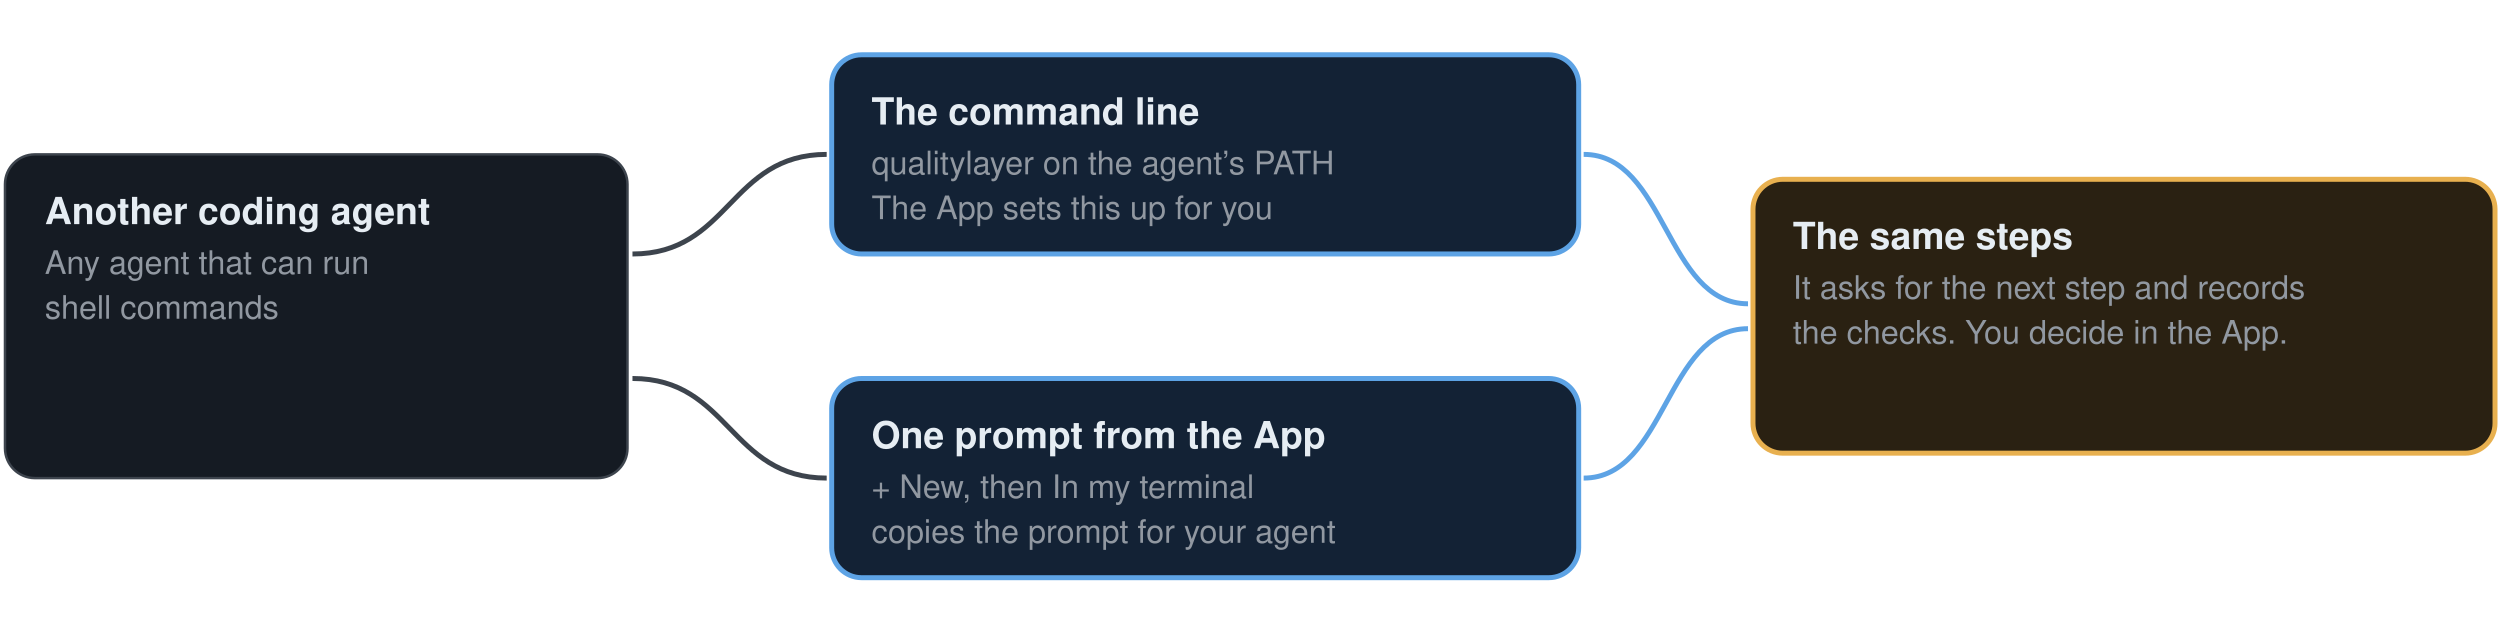
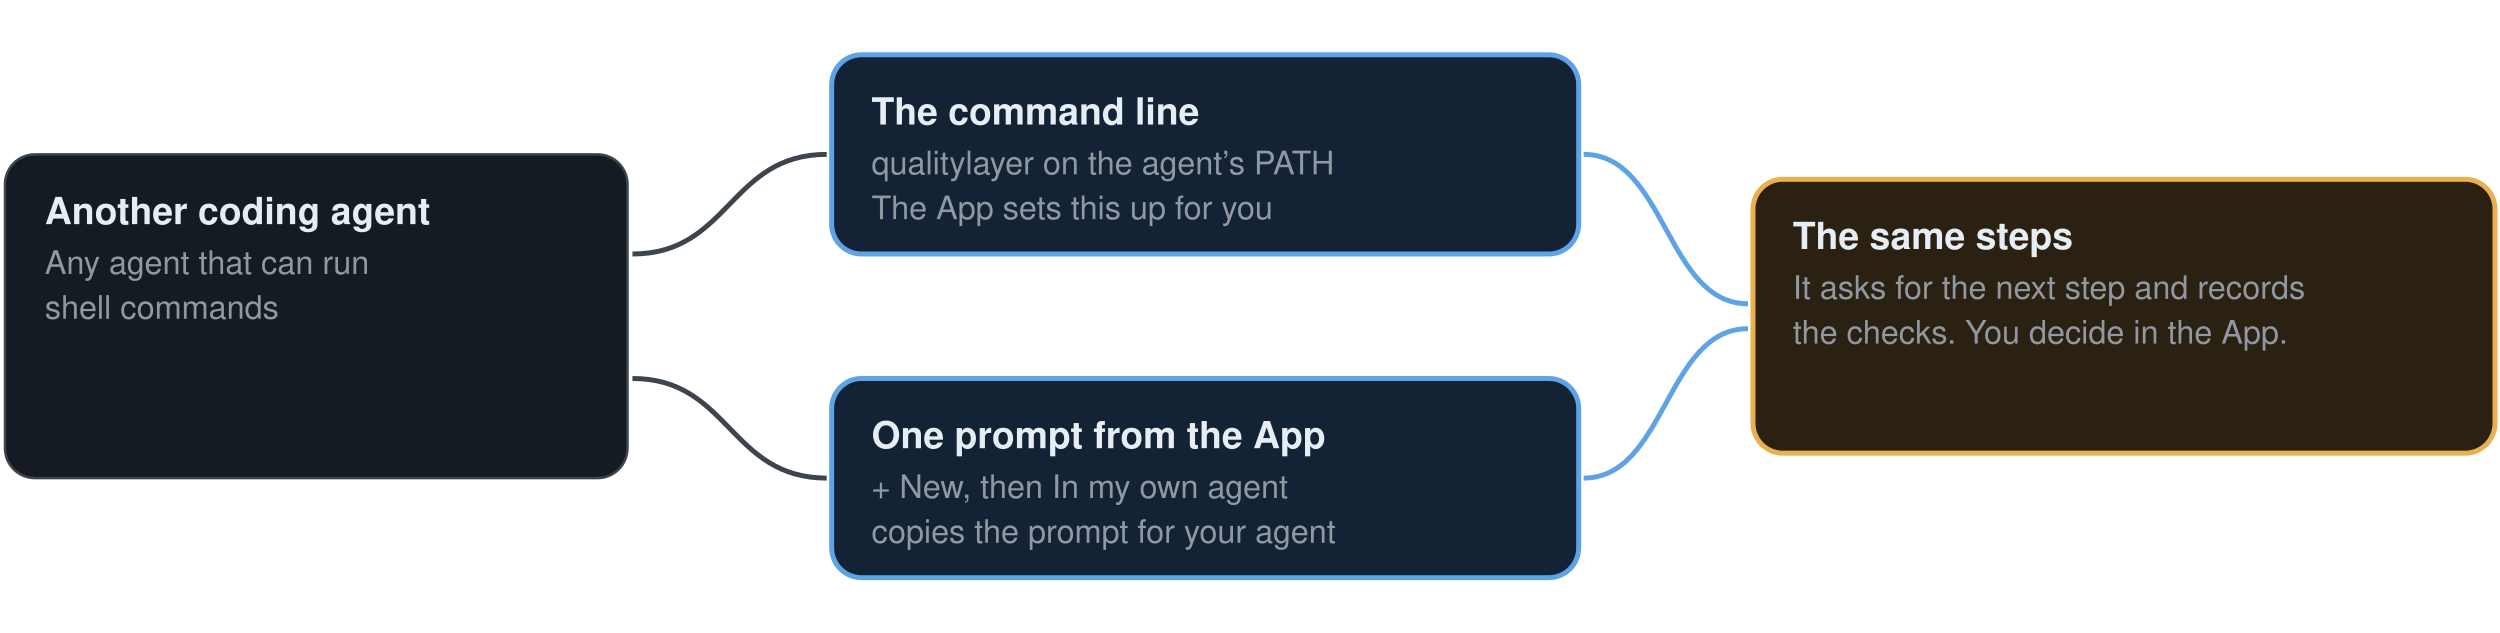
<svg xmlns="http://www.w3.org/2000/svg" style="background:#0d1117" width="1004" height="254" viewBox="-2 -2 1004 254" role="img" aria-label="Connecting another coding agent: any agent that runs shell commands needs the qualitylayer command on its path and one prompt from the App; then it follows the same steps and you decide in the App">
  <rect x="0" y="60" width="250" height="130" rx="12" fill="#151b23" stroke="#3d444d" stroke-width="1" />
  <text x="16" y="88" font-family="-apple-system, BlinkMacSystemFont, 'Segoe UI', 'Helvetica Neue', Helvetica, Arial, sans-serif" font-size="15" font-weight="650" fill="#e6edf3" text-anchor="start">Another coding agent</text>
  <text x="16" y="108" font-family="-apple-system, BlinkMacSystemFont, 'Segoe UI', 'Helvetica Neue', Helvetica, Arial, sans-serif" font-size="13" font-weight="400" fill="#9198a1" text-anchor="start">Any agent that can run</text>
  <text x="16" y="126" font-family="-apple-system, BlinkMacSystemFont, 'Segoe UI', 'Helvetica Neue', Helvetica, Arial, sans-serif" font-size="13" font-weight="400" fill="#9198a1" text-anchor="start">shell commands</text>
  <path d="M252 100 C291.0 100 291.0 60 330 60" fill="none" stroke="#3d444d" stroke-width="2" />
  <path d="M252 150 C291.0 150 291.0 190 330 190" fill="none" stroke="#3d444d" stroke-width="2" />
  <rect x="332" y="20" width="300" height="80" rx="12" fill="#132235" stroke="#5da3e5" stroke-width="2" />
  <text x="348" y="48" font-family="-apple-system, BlinkMacSystemFont, 'Segoe UI', 'Helvetica Neue', Helvetica, Arial, sans-serif" font-size="15" font-weight="650" fill="#e6edf3" text-anchor="start">The command line</text>
  <text x="348" y="68" font-family="-apple-system, BlinkMacSystemFont, 'Segoe UI', 'Helvetica Neue', Helvetica, Arial, sans-serif" font-size="13" font-weight="400" fill="#9198a1" text-anchor="start">qualitylayer on the agent’s PATH</text>
  <text x="348" y="86" font-family="-apple-system, BlinkMacSystemFont, 'Segoe UI', 'Helvetica Neue', Helvetica, Arial, sans-serif" font-size="13" font-weight="400" fill="#9198a1" text-anchor="start">The App sets this up for you</text>
  <rect x="332" y="150" width="300" height="80" rx="12" fill="#132235" stroke="#5da3e5" stroke-width="2" />
  <text x="348" y="178" font-family="-apple-system, BlinkMacSystemFont, 'Segoe UI', 'Helvetica Neue', Helvetica, Arial, sans-serif" font-size="15" font-weight="650" fill="#e6edf3" text-anchor="start">One prompt from the App</text>
-   <text x="348" y="198" font-family="-apple-system, BlinkMacSystemFont, 'Segoe UI', 'Helvetica Neue', Helvetica, Arial, sans-serif" font-size="13" font-weight="400" fill="#9198a1" text-anchor="start">+ New, then In my terminal</text>
+   <text x="348" y="198" font-family="-apple-system, BlinkMacSystemFont, 'Segoe UI', 'Helvetica Neue', Helvetica, Arial, sans-serif" font-size="13" font-weight="400" fill="#9198a1" text-anchor="start">+ New, then In my own agent</text>
  <text x="348" y="216" font-family="-apple-system, BlinkMacSystemFont, 'Segoe UI', 'Helvetica Neue', Helvetica, Arial, sans-serif" font-size="13" font-weight="400" fill="#9198a1" text-anchor="start">copies the prompt for your agent</text>
  <path d="M634 60 C667.0 60 667.0 120 700 120" fill="none" stroke="#5da3e5" stroke-width="2" />
  <path d="M634 190 C667.0 190 667.0 130 700 130" fill="none" stroke="#5da3e5" stroke-width="2" />
  <rect x="702" y="70" width="298" height="110" rx="12" fill="#2a2112" stroke="#e8b04f" stroke-width="2" />
  <text x="718" y="98" font-family="-apple-system, BlinkMacSystemFont, 'Segoe UI', 'Helvetica Neue', Helvetica, Arial, sans-serif" font-size="15" font-weight="650" fill="#e6edf3" text-anchor="start">The same steps</text>
  <text x="718" y="118" font-family="-apple-system, BlinkMacSystemFont, 'Segoe UI', 'Helvetica Neue', Helvetica, Arial, sans-serif" font-size="13" font-weight="400" fill="#9198a1" text-anchor="start">It asks for the next step and records</text>
  <text x="718" y="136" font-family="-apple-system, BlinkMacSystemFont, 'Segoe UI', 'Helvetica Neue', Helvetica, Arial, sans-serif" font-size="13" font-weight="400" fill="#9198a1" text-anchor="start">the checks. You decide in the App.</text>
</svg>
